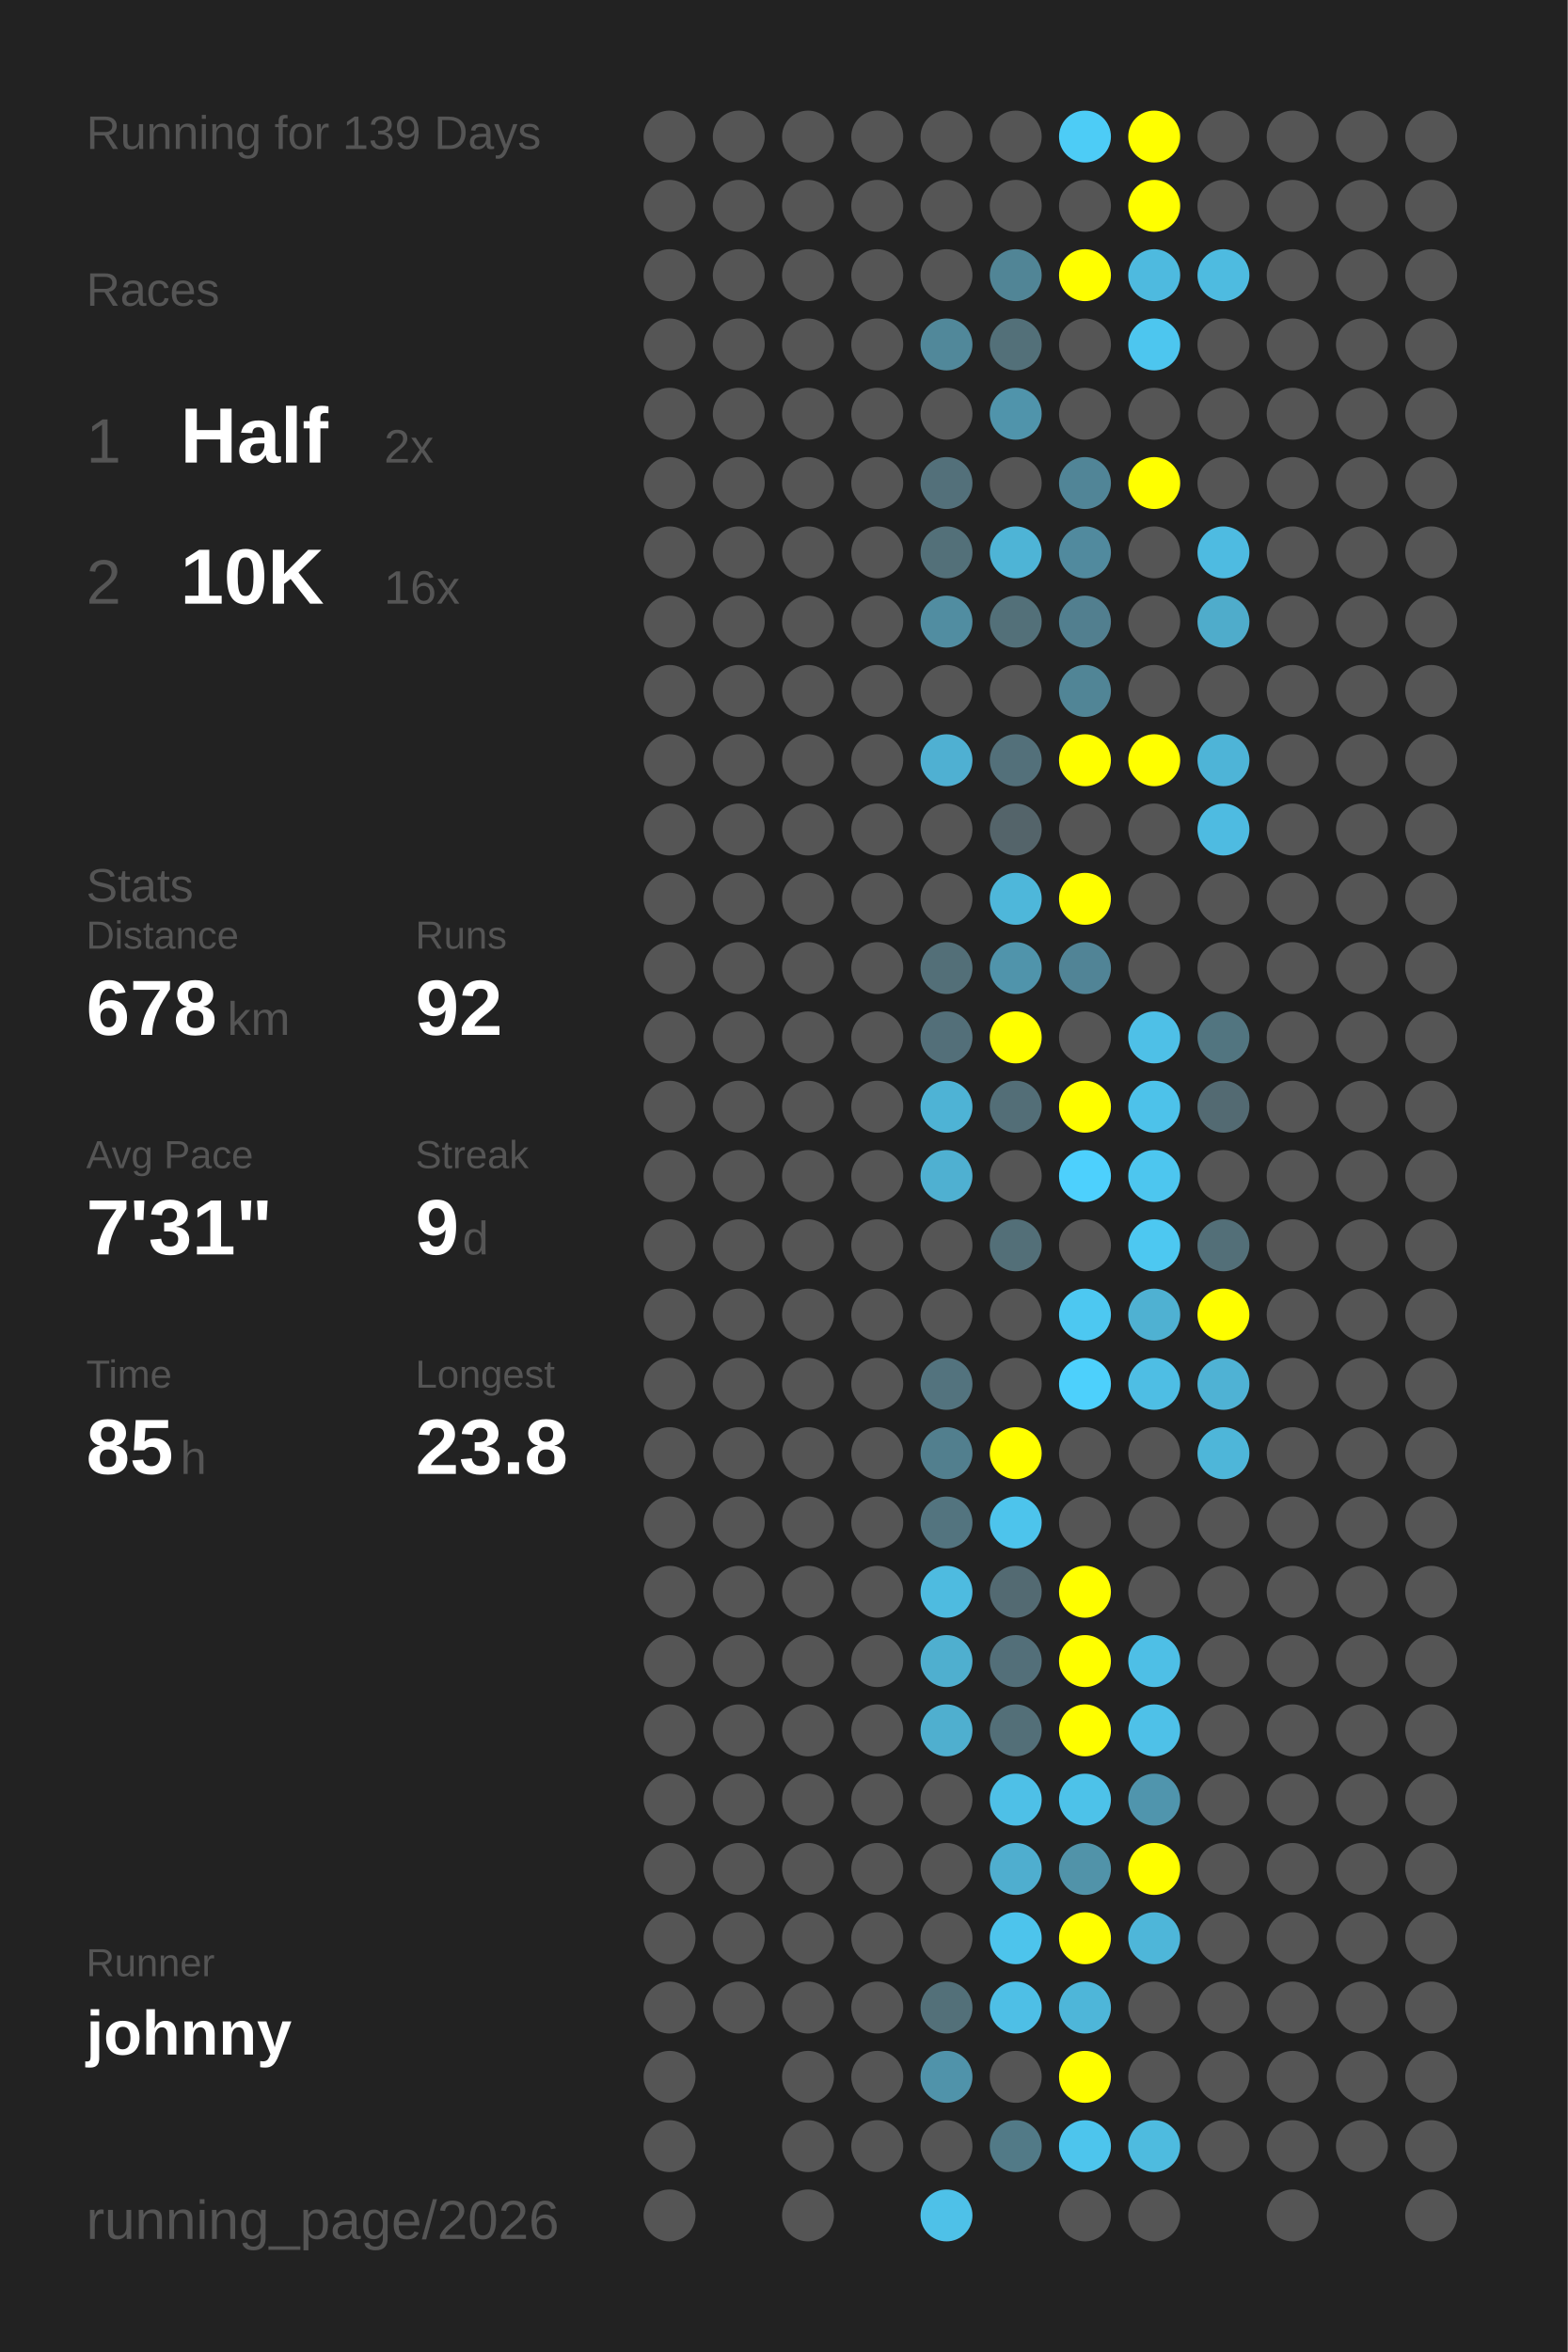
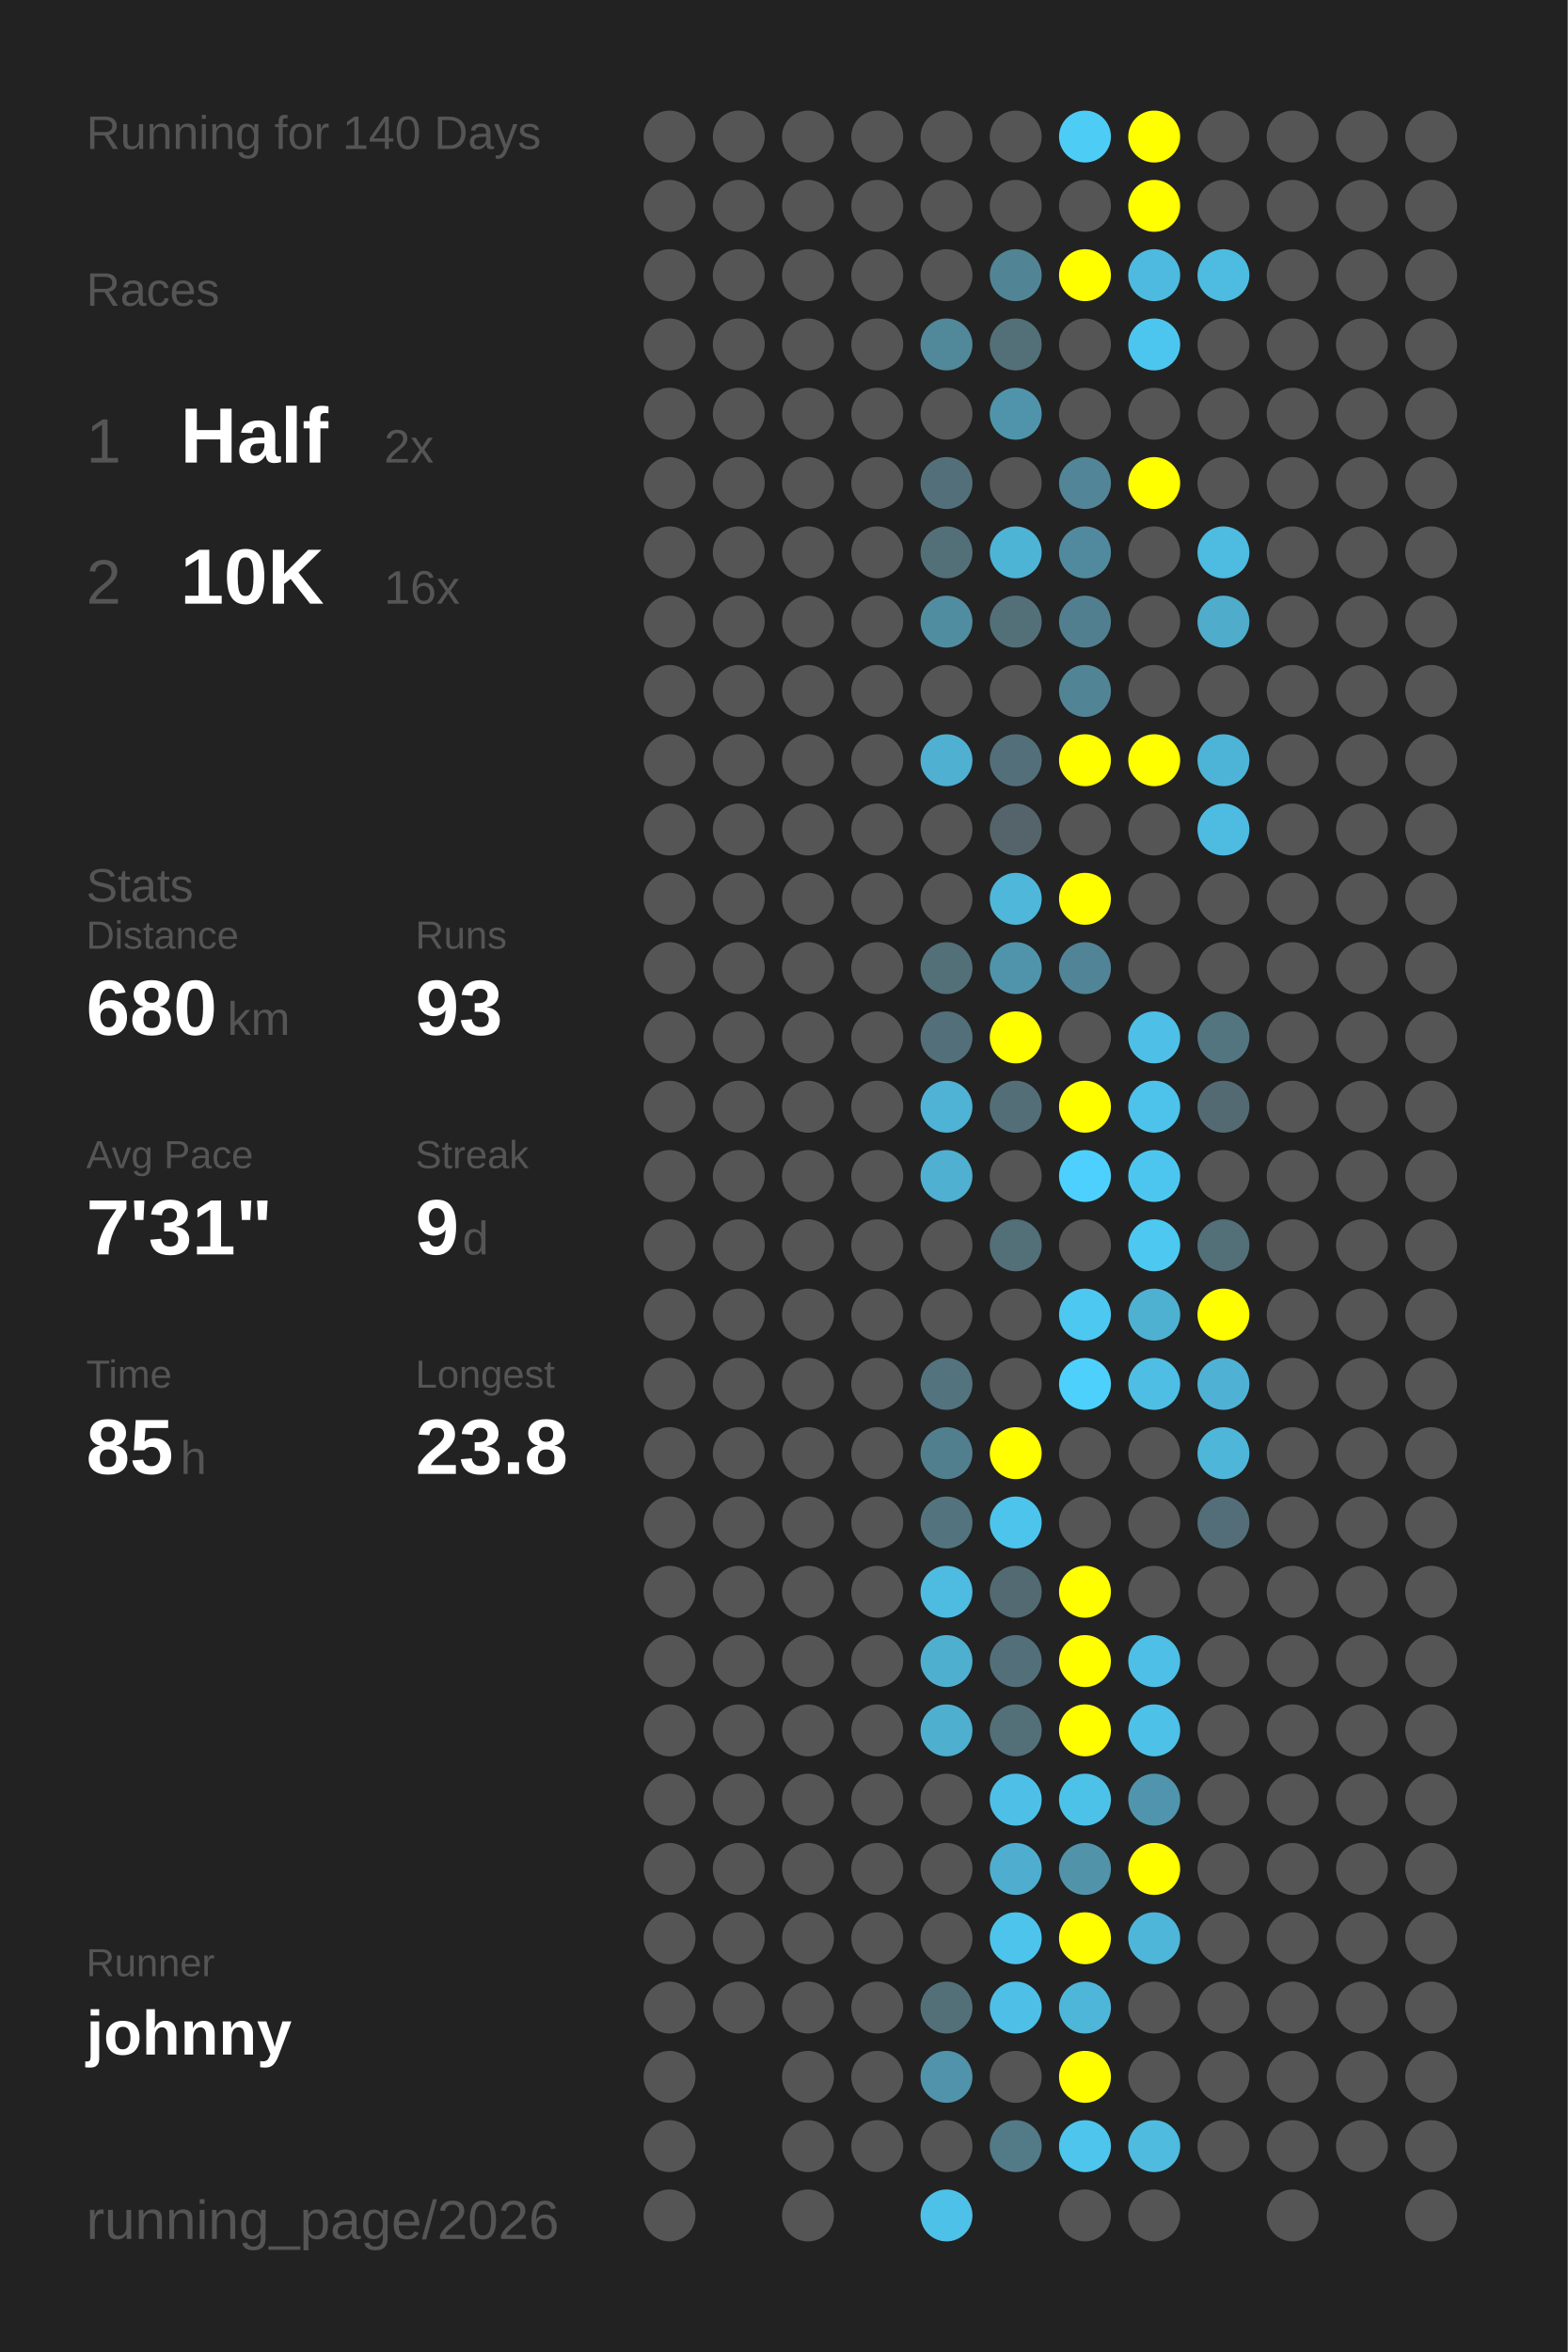
<svg xmlns="http://www.w3.org/2000/svg" baseProfile="full" height="300mm" version="1.1" viewBox="0,0,200,300" width="200mm">
  <defs />
  <rect fill="#222222" height="300" width="200" x="0" y="0" />
-   <text fill="#555555" style="font-size:6px; font-family:Arial;" x="11" y="19">Running for 139 Days</text>
+   <text fill="#555555" style="font-size:6px; font-family:Arial;" x="11" y="19">Running for 140 Days</text>
  <text fill="#555555" style="font-size:6px; font-family:Arial;" x="11" y="39">Races</text>
  <text fill="#555555" style="font-size:8px; font-family:Arial;" x="11" y="59">1</text>
  <text fill="#FFFFFF" style="font-size:10px; font-family:Arial; font-weight:bold;" x="23" y="59">Half</text>
  <text fill="#555555" style="font-size:6px; font-family:Arial;" x="49" y="59">2x</text>
  <text fill="#555555" style="font-size:8px; font-family:Arial;" x="11" y="77">2</text>
  <text fill="#FFFFFF" style="font-size:10px; font-family:Arial; font-weight:bold;" x="23" y="77">10K</text>
  <text fill="#555555" style="font-size:6px; font-family:Arial;" x="49" y="77">16x</text>
  <text fill="#555555" style="font-size:6px; font-family:Arial;" x="11" y="115">Stats</text>
  <text fill="#555555" style="font-size:5px; font-family:Arial;" x="11" y="121">Distance</text>
-   <text fill="#FFFFFF" style="font-size:10px; font-family:Arial; font-weight:bold;" x="11" y="132">678</text>
+   <text fill="#FFFFFF" style="font-size:10px; font-family:Arial; font-weight:bold;" x="11" y="132">680</text>
  <text fill="#555555" style="font-size:6px; font-family:Arial;" x="29" y="132">km</text>
  <text fill="#555555" style="font-size:5px; font-family:Arial;" x="53" y="121">Runs</text>
-   <text fill="#FFFFFF" style="font-size:10px; font-family:Arial; font-weight:bold;" x="53" y="132">92</text>
+   <text fill="#FFFFFF" style="font-size:10px; font-family:Arial; font-weight:bold;" x="53" y="132">93</text>
  <text fill="#555555" style="font-size:5px; font-family:Arial;" x="11" y="149">Avg Pace</text>
  <text fill="#FFFFFF" style="font-size:10px; font-family:Arial; font-weight:bold;" x="11" y="160">7'31"</text>
  <text fill="#555555" style="font-size:5px; font-family:Arial;" x="53" y="149">Streak</text>
  <text fill="#FFFFFF" style="font-size:10px; font-family:Arial; font-weight:bold;" x="53" y="160">9</text>
  <text fill="#555555" style="font-size:6px; font-family:Arial;" x="59" y="160">d</text>
  <text fill="#555555" style="font-size:5px; font-family:Arial;" x="11" y="177">Time</text>
  <text fill="#FFFFFF" style="font-size:10px; font-family:Arial; font-weight:bold;" x="11" y="188">85</text>
  <text fill="#555555" style="font-size:6px; font-family:Arial;" x="23" y="188">h</text>
  <text fill="#555555" style="font-size:5px; font-family:Arial;" x="53" y="177">Longest</text>
  <text fill="#FFFFFF" style="font-size:10px; font-family:Arial; font-weight:bold;" x="53" y="188">23.8</text>
  <text fill="#555555" style="font-size:5px; font-family:Arial;" x="11" y="252.065">Runner</text>
  <text fill="#FFFFFF" style="font-size:8px; font-family:Arial; font-weight:bold;" x="11" y="262.065">johnny</text>
  <text fill="#555555" style="font-size:7px; font-family:Arial;" x="11" y="285.581">running_page/2026</text>
  <circle cx="85.417" cy="17.419" fill="#555555" r="3.312" />
  <circle cx="85.417" cy="26.258" fill="#555555" r="3.312" />
  <circle cx="85.417" cy="35.097" fill="#555555" r="3.312" />
  <circle cx="85.417" cy="43.935" fill="#555555" r="3.312" />
  <circle cx="85.417" cy="52.774" fill="#555555" r="3.312" />
  <circle cx="85.417" cy="61.613" fill="#555555" r="3.312" />
  <circle cx="85.417" cy="70.452" fill="#555555" r="3.312" />
  <circle cx="85.417" cy="79.29" fill="#555555" r="3.312" />
  <circle cx="85.417" cy="88.129" fill="#555555" r="3.312" />
  <circle cx="85.417" cy="96.968" fill="#555555" r="3.312" />
  <circle cx="85.417" cy="105.806" fill="#555555" r="3.312" />
  <circle cx="85.417" cy="114.645" fill="#555555" r="3.312" />
  <circle cx="85.417" cy="123.484" fill="#555555" r="3.312" />
  <circle cx="85.417" cy="132.323" fill="#555555" r="3.312" />
  <circle cx="85.417" cy="141.161" fill="#555555" r="3.312" />
  <circle cx="85.417" cy="150" fill="#555555" r="3.312" />
  <circle cx="85.417" cy="158.839" fill="#555555" r="3.312" />
  <circle cx="85.417" cy="167.677" fill="#555555" r="3.312" />
  <circle cx="85.417" cy="176.516" fill="#555555" r="3.312" />
  <circle cx="85.417" cy="185.355" fill="#555555" r="3.312" />
  <circle cx="85.417" cy="194.194" fill="#555555" r="3.312" />
  <circle cx="85.417" cy="203.032" fill="#555555" r="3.312" />
  <circle cx="85.417" cy="211.871" fill="#555555" r="3.312" />
  <circle cx="85.417" cy="220.71" fill="#555555" r="3.312" />
  <circle cx="85.417" cy="229.548" fill="#555555" r="3.312" />
  <circle cx="85.417" cy="238.387" fill="#555555" r="3.312" />
  <circle cx="85.417" cy="247.226" fill="#555555" r="3.312" />
  <circle cx="85.417" cy="256.065" fill="#555555" r="3.312" />
  <circle cx="85.417" cy="264.903" fill="#555555" r="3.312" />
  <circle cx="85.417" cy="273.742" fill="#555555" r="3.312" />
  <circle cx="85.417" cy="282.581" fill="#555555" r="3.312" />
  <circle cx="94.25" cy="17.419" fill="#555555" r="3.312" />
  <circle cx="94.25" cy="26.258" fill="#555555" r="3.312" />
  <circle cx="94.25" cy="35.097" fill="#555555" r="3.312" />
  <circle cx="94.25" cy="43.935" fill="#555555" r="3.312" />
  <circle cx="94.25" cy="52.774" fill="#555555" r="3.312" />
  <circle cx="94.25" cy="61.613" fill="#555555" r="3.312" />
  <circle cx="94.25" cy="70.452" fill="#555555" r="3.312" />
  <circle cx="94.25" cy="79.29" fill="#555555" r="3.312" />
  <circle cx="94.25" cy="88.129" fill="#555555" r="3.312" />
  <circle cx="94.25" cy="96.968" fill="#555555" r="3.312" />
  <circle cx="94.25" cy="105.806" fill="#555555" r="3.312" />
  <circle cx="94.25" cy="114.645" fill="#555555" r="3.312" />
  <circle cx="94.25" cy="123.484" fill="#555555" r="3.312" />
  <circle cx="94.25" cy="132.323" fill="#555555" r="3.312" />
  <circle cx="94.25" cy="141.161" fill="#555555" r="3.312" />
  <circle cx="94.25" cy="150" fill="#555555" r="3.312" />
  <circle cx="94.25" cy="158.839" fill="#555555" r="3.312" />
  <circle cx="94.25" cy="167.677" fill="#555555" r="3.312" />
  <circle cx="94.25" cy="176.516" fill="#555555" r="3.312" />
  <circle cx="94.25" cy="185.355" fill="#555555" r="3.312" />
  <circle cx="94.25" cy="194.194" fill="#555555" r="3.312" />
  <circle cx="94.25" cy="203.032" fill="#555555" r="3.312" />
  <circle cx="94.25" cy="211.871" fill="#555555" r="3.312" />
  <circle cx="94.25" cy="220.71" fill="#555555" r="3.312" />
  <circle cx="94.25" cy="229.548" fill="#555555" r="3.312" />
  <circle cx="94.25" cy="238.387" fill="#555555" r="3.312" />
  <circle cx="94.25" cy="247.226" fill="#555555" r="3.312" />
  <circle cx="94.25" cy="256.065" fill="#555555" r="3.312" />
  <circle cx="103.083" cy="17.419" fill="#555555" r="3.312" />
  <circle cx="103.083" cy="26.258" fill="#555555" r="3.312" />
  <circle cx="103.083" cy="35.097" fill="#555555" r="3.312" />
  <circle cx="103.083" cy="43.935" fill="#555555" r="3.312" />
  <circle cx="103.083" cy="52.774" fill="#555555" r="3.312" />
  <circle cx="103.083" cy="61.613" fill="#555555" r="3.312" />
  <circle cx="103.083" cy="70.452" fill="#555555" r="3.312" />
  <circle cx="103.083" cy="79.29" fill="#555555" r="3.312" />
  <circle cx="103.083" cy="88.129" fill="#555555" r="3.312" />
  <circle cx="103.083" cy="96.968" fill="#555555" r="3.312" />
  <circle cx="103.083" cy="105.806" fill="#555555" r="3.312" />
  <circle cx="103.083" cy="114.645" fill="#555555" r="3.312" />
  <circle cx="103.083" cy="123.484" fill="#555555" r="3.312" />
  <circle cx="103.083" cy="132.323" fill="#555555" r="3.312" />
  <circle cx="103.083" cy="141.161" fill="#555555" r="3.312" />
  <circle cx="103.083" cy="150" fill="#555555" r="3.312" />
  <circle cx="103.083" cy="158.839" fill="#555555" r="3.312" />
  <circle cx="103.083" cy="167.677" fill="#555555" r="3.312" />
  <circle cx="103.083" cy="176.516" fill="#555555" r="3.312" />
  <circle cx="103.083" cy="185.355" fill="#555555" r="3.312" />
  <circle cx="103.083" cy="194.194" fill="#555555" r="3.312" />
  <circle cx="103.083" cy="203.032" fill="#555555" r="3.312" />
  <circle cx="103.083" cy="211.871" fill="#555555" r="3.312" />
  <circle cx="103.083" cy="220.71" fill="#555555" r="3.312" />
  <circle cx="103.083" cy="229.548" fill="#555555" r="3.312" />
  <circle cx="103.083" cy="238.387" fill="#555555" r="3.312" />
  <circle cx="103.083" cy="247.226" fill="#555555" r="3.312" />
  <circle cx="103.083" cy="256.065" fill="#555555" r="3.312" />
  <circle cx="103.083" cy="264.903" fill="#555555" r="3.312" />
  <circle cx="103.083" cy="273.742" fill="#555555" r="3.312" />
  <circle cx="103.083" cy="282.581" fill="#555555" r="3.312" />
  <circle cx="111.917" cy="17.419" fill="#555555" r="3.312" />
  <circle cx="111.917" cy="26.258" fill="#555555" r="3.312" />
  <circle cx="111.917" cy="35.097" fill="#555555" r="3.312" />
  <circle cx="111.917" cy="43.935" fill="#555555" r="3.312" />
  <circle cx="111.917" cy="52.774" fill="#555555" r="3.312" />
  <circle cx="111.917" cy="61.613" fill="#555555" r="3.312" />
  <circle cx="111.917" cy="70.452" fill="#555555" r="3.312" />
  <circle cx="111.917" cy="79.29" fill="#555555" r="3.312" />
  <circle cx="111.917" cy="88.129" fill="#555555" r="3.312" />
  <circle cx="111.917" cy="96.968" fill="#555555" r="3.312" />
  <circle cx="111.917" cy="105.806" fill="#555555" r="3.312" />
  <circle cx="111.917" cy="114.645" fill="#555555" r="3.312" />
  <circle cx="111.917" cy="123.484" fill="#555555" r="3.312" />
  <circle cx="111.917" cy="132.323" fill="#555555" r="3.312" />
  <circle cx="111.917" cy="141.161" fill="#555555" r="3.312" />
  <circle cx="111.917" cy="150" fill="#555555" r="3.312" />
  <circle cx="111.917" cy="158.839" fill="#555555" r="3.312" />
  <circle cx="111.917" cy="167.677" fill="#555555" r="3.312" />
  <circle cx="111.917" cy="176.516" fill="#555555" r="3.312" />
  <circle cx="111.917" cy="185.355" fill="#555555" r="3.312" />
  <circle cx="111.917" cy="194.194" fill="#555555" r="3.312" />
  <circle cx="111.917" cy="203.032" fill="#555555" r="3.312" />
  <circle cx="111.917" cy="211.871" fill="#555555" r="3.312" />
  <circle cx="111.917" cy="220.71" fill="#555555" r="3.312" />
  <circle cx="111.917" cy="229.548" fill="#555555" r="3.312" />
  <circle cx="111.917" cy="238.387" fill="#555555" r="3.312" />
  <circle cx="111.917" cy="247.226" fill="#555555" r="3.312" />
  <circle cx="111.917" cy="256.065" fill="#555555" r="3.312" />
  <circle cx="111.917" cy="264.903" fill="#555555" r="3.312" />
  <circle cx="111.917" cy="273.742" fill="#555555" r="3.312" />
  <circle cx="120.75" cy="17.419" fill="#555555" r="3.312" />
  <circle cx="120.75" cy="26.258" fill="#555555" r="3.312" />
  <circle cx="120.75" cy="35.097" fill="#555555" r="3.312" />
  <circle cx="120.75" cy="43.935" fill="#51889a" r="3.312" />
  <circle cx="120.75" cy="52.774" fill="#555555" r="3.312" />
  <circle cx="120.75" cy="61.613" fill="#53707a" r="3.312" />
  <circle cx="120.75" cy="70.452" fill="#537079" r="3.312" />
  <circle cx="120.75" cy="79.29" fill="#518da1" r="3.312" />
  <circle cx="120.75" cy="88.129" fill="#555555" r="3.312" />
  <circle cx="120.75" cy="96.968" fill="#4fb0d2" r="3.312" />
  <circle cx="120.75" cy="105.806" fill="#555555" r="3.312" />
  <circle cx="120.75" cy="114.645" fill="#555555" r="3.312" />
  <circle cx="120.75" cy="123.484" fill="#536f78" r="3.312" />
  <circle cx="120.75" cy="132.323" fill="#536f79" r="3.312" />
  <circle cx="120.75" cy="141.161" fill="#4eb3d5" r="3.312" />
  <circle cx="120.75" cy="150" fill="#4fb0d1" r="3.312" />
  <circle cx="120.75" cy="158.839" fill="#555555" r="3.312" />
  <circle cx="120.75" cy="167.677" fill="#555555" r="3.312" />
  <circle cx="120.75" cy="176.516" fill="#53737e" r="3.312" />
  <circle cx="120.75" cy="185.355" fill="#527f8e" r="3.312" />
  <circle cx="120.75" cy="194.194" fill="#53747f" r="3.312" />
  <circle cx="120.75" cy="203.032" fill="#4ebbe0" r="3.312" />
  <circle cx="120.75" cy="211.871" fill="#4fafcf" r="3.312" />
  <circle cx="120.75" cy="220.71" fill="#4fafcf" r="3.312" />
  <circle cx="120.75" cy="229.548" fill="#555555" r="3.312" />
  <circle cx="120.75" cy="238.387" fill="#555555" r="3.312" />
  <circle cx="120.75" cy="247.226" fill="#555555" r="3.312" />
  <circle cx="120.75" cy="256.065" fill="#537079" r="3.312" />
  <circle cx="120.75" cy="264.903" fill="#5093aa" r="3.312" />
  <circle cx="120.75" cy="273.742" fill="#555555" r="3.312" />
  <circle cx="120.75" cy="282.581" fill="#4ec1e8" r="3.312" />
  <circle cx="129.583" cy="17.419" fill="#555555" r="3.312" />
  <circle cx="129.583" cy="26.258" fill="#555555" r="3.312" />
  <circle cx="129.583" cy="35.097" fill="#518596" r="3.312" />
  <circle cx="129.583" cy="43.935" fill="#537079" r="3.312" />
  <circle cx="129.583" cy="52.774" fill="#5094ab" r="3.312" />
  <circle cx="129.583" cy="61.613" fill="#555555" r="3.312" />
  <circle cx="129.583" cy="70.452" fill="#4eb4d6" r="3.312" />
  <circle cx="129.583" cy="79.29" fill="#537079" r="3.312" />
  <circle cx="129.583" cy="88.129" fill="#555555" r="3.312" />
  <circle cx="129.583" cy="96.968" fill="#53707a" r="3.312" />
  <circle cx="129.583" cy="105.806" fill="#54646a" r="3.312" />
  <circle cx="129.583" cy="114.645" fill="#4eb7da" r="3.312" />
  <circle cx="129.583" cy="123.484" fill="#5094ab" r="3.312" />
  <circle cx="129.583" cy="132.323" fill="#FFFF00" r="3.312" />
  <circle cx="129.583" cy="141.161" fill="#536e77" r="3.312" />
  <circle cx="129.583" cy="150" fill="#555555" r="3.312" />
  <circle cx="129.583" cy="158.839" fill="#536f78" r="3.312" />
  <circle cx="129.583" cy="167.677" fill="#555555" r="3.312" />
  <circle cx="129.583" cy="176.516" fill="#555555" r="3.312" />
  <circle cx="129.583" cy="185.355" fill="#FFFF00" r="3.312" />
  <circle cx="129.583" cy="194.194" fill="#4dc4ec" r="3.312" />
  <circle cx="129.583" cy="203.032" fill="#536a72" r="3.312" />
  <circle cx="129.583" cy="211.871" fill="#536f79" r="3.312" />
  <circle cx="129.583" cy="220.71" fill="#536f78" r="3.312" />
  <circle cx="129.583" cy="229.548" fill="#4ec0e7" r="3.312" />
  <circle cx="129.583" cy="238.387" fill="#4faecf" r="3.312" />
  <circle cx="129.583" cy="247.226" fill="#4dc4ec" r="3.312" />
  <circle cx="129.583" cy="256.065" fill="#4ebfe6" r="3.312" />
  <circle cx="129.583" cy="264.903" fill="#555555" r="3.312" />
  <circle cx="129.583" cy="273.742" fill="#527a87" r="3.312" />
  <circle cx="138.417" cy="17.419" fill="#4dccf6" r="3.312" />
  <circle cx="138.417" cy="26.258" fill="#555555" r="3.312" />
  <circle cx="138.417" cy="35.097" fill="#FFFF00" r="3.312" />
  <circle cx="138.417" cy="43.935" fill="#555555" r="3.312" />
  <circle cx="138.417" cy="52.774" fill="#555555" r="3.312" />
  <circle cx="138.417" cy="61.613" fill="#518597" r="3.312" />
  <circle cx="138.417" cy="70.452" fill="#518a9e" r="3.312" />
  <circle cx="138.417" cy="79.29" fill="#527f8f" r="3.312" />
  <circle cx="138.417" cy="88.129" fill="#518596" r="3.312" />
  <circle cx="138.417" cy="96.968" fill="#FFFF00" r="3.312" />
  <circle cx="138.417" cy="105.806" fill="#555555" r="3.312" />
  <circle cx="138.417" cy="114.645" fill="#FFFF00" r="3.312" />
  <circle cx="138.417" cy="123.484" fill="#518496" r="3.312" />
  <circle cx="138.417" cy="132.323" fill="#555555" r="3.312" />
  <circle cx="138.417" cy="141.161" fill="#FFFF00" r="3.312" />
  <circle cx="138.417" cy="150" fill="#4dd0fd" r="3.312" />
  <circle cx="138.417" cy="158.839" fill="#555555" r="3.312" />
  <circle cx="138.417" cy="167.677" fill="#4dc8f1" r="3.312" />
  <circle cx="138.417" cy="176.516" fill="#4dd0fc" r="3.312" />
  <circle cx="138.417" cy="185.355" fill="#555555" r="3.312" />
  <circle cx="138.417" cy="194.194" fill="#555555" r="3.312" />
  <circle cx="138.417" cy="203.032" fill="#FFFF00" r="3.312" />
  <circle cx="138.417" cy="211.871" fill="#FFFF00" r="3.312" />
  <circle cx="138.417" cy="220.71" fill="#FFFF00" r="3.312" />
  <circle cx="138.417" cy="229.548" fill="#4dc2e9" r="3.312" />
  <circle cx="138.417" cy="238.387" fill="#5193a9" r="3.312" />
  <circle cx="138.417" cy="247.226" fill="#FFFF00" r="3.312" />
  <circle cx="138.417" cy="256.065" fill="#4eb6d9" r="3.312" />
  <circle cx="138.417" cy="264.903" fill="#FFFF00" r="3.312" />
  <circle cx="138.417" cy="273.742" fill="#4dc5ed" r="3.312" />
  <circle cx="138.417" cy="282.581" fill="#555555" r="3.312" />
  <circle cx="147.25" cy="17.419" fill="#FFFF00" r="3.312" />
  <circle cx="147.25" cy="26.258" fill="#FFFF00" r="3.312" />
  <circle cx="147.25" cy="35.097" fill="#4ebadf" r="3.312" />
  <circle cx="147.25" cy="43.935" fill="#4dc6ef" r="3.312" />
  <circle cx="147.25" cy="52.774" fill="#555555" r="3.312" />
  <circle cx="147.25" cy="61.613" fill="#FFFF00" r="3.312" />
  <circle cx="147.25" cy="70.452" fill="#555555" r="3.312" />
  <circle cx="147.25" cy="79.29" fill="#555555" r="3.312" />
  <circle cx="147.25" cy="88.129" fill="#555555" r="3.312" />
  <circle cx="147.25" cy="96.968" fill="#FFFF00" r="3.312" />
  <circle cx="147.25" cy="105.806" fill="#555555" r="3.312" />
  <circle cx="147.25" cy="114.645" fill="#555555" r="3.312" />
  <circle cx="147.25" cy="123.484" fill="#555555" r="3.312" />
  <circle cx="147.25" cy="132.323" fill="#4ec0e7" r="3.312" />
  <circle cx="147.25" cy="141.161" fill="#4dc2ea" r="3.312" />
  <circle cx="147.25" cy="150" fill="#4dc6ef" r="3.312" />
  <circle cx="147.25" cy="158.839" fill="#4dc8f1" r="3.312" />
  <circle cx="147.25" cy="167.677" fill="#4fb1d2" r="3.312" />
  <circle cx="147.25" cy="176.516" fill="#4ebee4" r="3.312" />
  <circle cx="147.25" cy="185.355" fill="#555555" r="3.312" />
  <circle cx="147.25" cy="194.194" fill="#555555" r="3.312" />
  <circle cx="147.25" cy="203.032" fill="#555555" r="3.312" />
  <circle cx="147.25" cy="211.871" fill="#4ebfe6" r="3.312" />
  <circle cx="147.25" cy="220.71" fill="#4ec1e8" r="3.312" />
  <circle cx="147.25" cy="229.548" fill="#5095ad" r="3.312" />
  <circle cx="147.25" cy="238.387" fill="#FFFF00" r="3.312" />
  <circle cx="147.25" cy="247.226" fill="#4eb6d9" r="3.312" />
  <circle cx="147.25" cy="256.065" fill="#555555" r="3.312" />
  <circle cx="147.25" cy="264.903" fill="#555555" r="3.312" />
  <circle cx="147.25" cy="273.742" fill="#4ebbdf" r="3.312" />
  <circle cx="147.25" cy="282.581" fill="#555555" r="3.312" />
  <circle cx="156.083" cy="17.419" fill="#555555" r="3.312" />
  <circle cx="156.083" cy="26.258" fill="#555555" r="3.312" />
  <circle cx="156.083" cy="35.097" fill="#4ebbe0" r="3.312" />
  <circle cx="156.083" cy="43.935" fill="#555555" r="3.312" />
  <circle cx="156.083" cy="52.774" fill="#555555" r="3.312" />
  <circle cx="156.083" cy="61.613" fill="#555555" r="3.312" />
  <circle cx="156.083" cy="70.452" fill="#4ebbe1" r="3.312" />
  <circle cx="156.083" cy="79.29" fill="#4faccb" r="3.312" />
  <circle cx="156.083" cy="88.129" fill="#555555" r="3.312" />
  <circle cx="156.083" cy="96.968" fill="#4eb4d7" r="3.312" />
  <circle cx="156.083" cy="105.806" fill="#4ebbe1" r="3.312" />
  <circle cx="156.083" cy="114.645" fill="#555555" r="3.312" />
  <circle cx="156.083" cy="123.484" fill="#555555" r="3.312" />
  <circle cx="156.083" cy="132.323" fill="#527580" r="3.312" />
  <circle cx="156.083" cy="141.161" fill="#536a72" r="3.312" />
  <circle cx="156.083" cy="150" fill="#555555" r="3.312" />
  <circle cx="156.083" cy="158.839" fill="#536f78" r="3.312" />
  <circle cx="156.083" cy="167.677" fill="#FFFF00" r="3.312" />
  <circle cx="156.083" cy="176.516" fill="#4fb2d4" r="3.312" />
  <circle cx="156.083" cy="185.355" fill="#4eb6d9" r="3.312" />
-   <circle cx="156.083" cy="194.194" fill="#555555" r="3.312" />
+   <circle cx="156.083" cy="194.194" fill="#536e78" r="3.312" />
  <circle cx="156.083" cy="203.032" fill="#555555" r="3.312" />
  <circle cx="156.083" cy="211.871" fill="#555555" r="3.312" />
  <circle cx="156.083" cy="220.71" fill="#555555" r="3.312" />
  <circle cx="156.083" cy="229.548" fill="#555555" r="3.312" />
  <circle cx="156.083" cy="238.387" fill="#555555" r="3.312" />
  <circle cx="156.083" cy="247.226" fill="#555555" r="3.312" />
  <circle cx="156.083" cy="256.065" fill="#555555" r="3.312" />
  <circle cx="156.083" cy="264.903" fill="#555555" r="3.312" />
  <circle cx="156.083" cy="273.742" fill="#555555" r="3.312" />
  <circle cx="164.917" cy="17.419" fill="#555555" r="3.312" />
  <circle cx="164.917" cy="26.258" fill="#555555" r="3.312" />
  <circle cx="164.917" cy="35.097" fill="#555555" r="3.312" />
  <circle cx="164.917" cy="43.935" fill="#555555" r="3.312" />
  <circle cx="164.917" cy="52.774" fill="#555555" r="3.312" />
  <circle cx="164.917" cy="61.613" fill="#555555" r="3.312" />
  <circle cx="164.917" cy="70.452" fill="#555555" r="3.312" />
  <circle cx="164.917" cy="79.29" fill="#555555" r="3.312" />
  <circle cx="164.917" cy="88.129" fill="#555555" r="3.312" />
  <circle cx="164.917" cy="96.968" fill="#555555" r="3.312" />
  <circle cx="164.917" cy="105.806" fill="#555555" r="3.312" />
  <circle cx="164.917" cy="114.645" fill="#555555" r="3.312" />
  <circle cx="164.917" cy="123.484" fill="#555555" r="3.312" />
  <circle cx="164.917" cy="132.323" fill="#555555" r="3.312" />
  <circle cx="164.917" cy="141.161" fill="#555555" r="3.312" />
  <circle cx="164.917" cy="150" fill="#555555" r="3.312" />
  <circle cx="164.917" cy="158.839" fill="#555555" r="3.312" />
  <circle cx="164.917" cy="167.677" fill="#555555" r="3.312" />
  <circle cx="164.917" cy="176.516" fill="#555555" r="3.312" />
  <circle cx="164.917" cy="185.355" fill="#555555" r="3.312" />
  <circle cx="164.917" cy="194.194" fill="#555555" r="3.312" />
  <circle cx="164.917" cy="203.032" fill="#555555" r="3.312" />
  <circle cx="164.917" cy="211.871" fill="#555555" r="3.312" />
  <circle cx="164.917" cy="220.71" fill="#555555" r="3.312" />
  <circle cx="164.917" cy="229.548" fill="#555555" r="3.312" />
  <circle cx="164.917" cy="238.387" fill="#555555" r="3.312" />
  <circle cx="164.917" cy="247.226" fill="#555555" r="3.312" />
  <circle cx="164.917" cy="256.065" fill="#555555" r="3.312" />
  <circle cx="164.917" cy="264.903" fill="#555555" r="3.312" />
  <circle cx="164.917" cy="273.742" fill="#555555" r="3.312" />
  <circle cx="164.917" cy="282.581" fill="#555555" r="3.312" />
  <circle cx="173.75" cy="17.419" fill="#555555" r="3.312" />
  <circle cx="173.75" cy="26.258" fill="#555555" r="3.312" />
  <circle cx="173.75" cy="35.097" fill="#555555" r="3.312" />
  <circle cx="173.75" cy="43.935" fill="#555555" r="3.312" />
  <circle cx="173.75" cy="52.774" fill="#555555" r="3.312" />
  <circle cx="173.75" cy="61.613" fill="#555555" r="3.312" />
  <circle cx="173.75" cy="70.452" fill="#555555" r="3.312" />
  <circle cx="173.75" cy="79.29" fill="#555555" r="3.312" />
  <circle cx="173.75" cy="88.129" fill="#555555" r="3.312" />
  <circle cx="173.75" cy="96.968" fill="#555555" r="3.312" />
  <circle cx="173.75" cy="105.806" fill="#555555" r="3.312" />
  <circle cx="173.75" cy="114.645" fill="#555555" r="3.312" />
  <circle cx="173.75" cy="123.484" fill="#555555" r="3.312" />
  <circle cx="173.75" cy="132.323" fill="#555555" r="3.312" />
  <circle cx="173.75" cy="141.161" fill="#555555" r="3.312" />
  <circle cx="173.75" cy="150" fill="#555555" r="3.312" />
  <circle cx="173.75" cy="158.839" fill="#555555" r="3.312" />
  <circle cx="173.75" cy="167.677" fill="#555555" r="3.312" />
  <circle cx="173.75" cy="176.516" fill="#555555" r="3.312" />
  <circle cx="173.75" cy="185.355" fill="#555555" r="3.312" />
  <circle cx="173.75" cy="194.194" fill="#555555" r="3.312" />
  <circle cx="173.75" cy="203.032" fill="#555555" r="3.312" />
  <circle cx="173.75" cy="211.871" fill="#555555" r="3.312" />
  <circle cx="173.75" cy="220.71" fill="#555555" r="3.312" />
  <circle cx="173.75" cy="229.548" fill="#555555" r="3.312" />
  <circle cx="173.75" cy="238.387" fill="#555555" r="3.312" />
  <circle cx="173.75" cy="247.226" fill="#555555" r="3.312" />
  <circle cx="173.75" cy="256.065" fill="#555555" r="3.312" />
  <circle cx="173.75" cy="264.903" fill="#555555" r="3.312" />
  <circle cx="173.75" cy="273.742" fill="#555555" r="3.312" />
  <circle cx="182.583" cy="17.419" fill="#555555" r="3.312" />
  <circle cx="182.583" cy="26.258" fill="#555555" r="3.312" />
  <circle cx="182.583" cy="35.097" fill="#555555" r="3.312" />
  <circle cx="182.583" cy="43.935" fill="#555555" r="3.312" />
  <circle cx="182.583" cy="52.774" fill="#555555" r="3.312" />
  <circle cx="182.583" cy="61.613" fill="#555555" r="3.312" />
  <circle cx="182.583" cy="70.452" fill="#555555" r="3.312" />
  <circle cx="182.583" cy="79.29" fill="#555555" r="3.312" />
  <circle cx="182.583" cy="88.129" fill="#555555" r="3.312" />
  <circle cx="182.583" cy="96.968" fill="#555555" r="3.312" />
  <circle cx="182.583" cy="105.806" fill="#555555" r="3.312" />
  <circle cx="182.583" cy="114.645" fill="#555555" r="3.312" />
  <circle cx="182.583" cy="123.484" fill="#555555" r="3.312" />
  <circle cx="182.583" cy="132.323" fill="#555555" r="3.312" />
  <circle cx="182.583" cy="141.161" fill="#555555" r="3.312" />
  <circle cx="182.583" cy="150" fill="#555555" r="3.312" />
  <circle cx="182.583" cy="158.839" fill="#555555" r="3.312" />
  <circle cx="182.583" cy="167.677" fill="#555555" r="3.312" />
  <circle cx="182.583" cy="176.516" fill="#555555" r="3.312" />
  <circle cx="182.583" cy="185.355" fill="#555555" r="3.312" />
  <circle cx="182.583" cy="194.194" fill="#555555" r="3.312" />
  <circle cx="182.583" cy="203.032" fill="#555555" r="3.312" />
  <circle cx="182.583" cy="211.871" fill="#555555" r="3.312" />
  <circle cx="182.583" cy="220.71" fill="#555555" r="3.312" />
  <circle cx="182.583" cy="229.548" fill="#555555" r="3.312" />
  <circle cx="182.583" cy="238.387" fill="#555555" r="3.312" />
  <circle cx="182.583" cy="247.226" fill="#555555" r="3.312" />
  <circle cx="182.583" cy="256.065" fill="#555555" r="3.312" />
  <circle cx="182.583" cy="264.903" fill="#555555" r="3.312" />
  <circle cx="182.583" cy="273.742" fill="#555555" r="3.312" />
  <circle cx="182.583" cy="282.581" fill="#555555" r="3.312" />
</svg>
